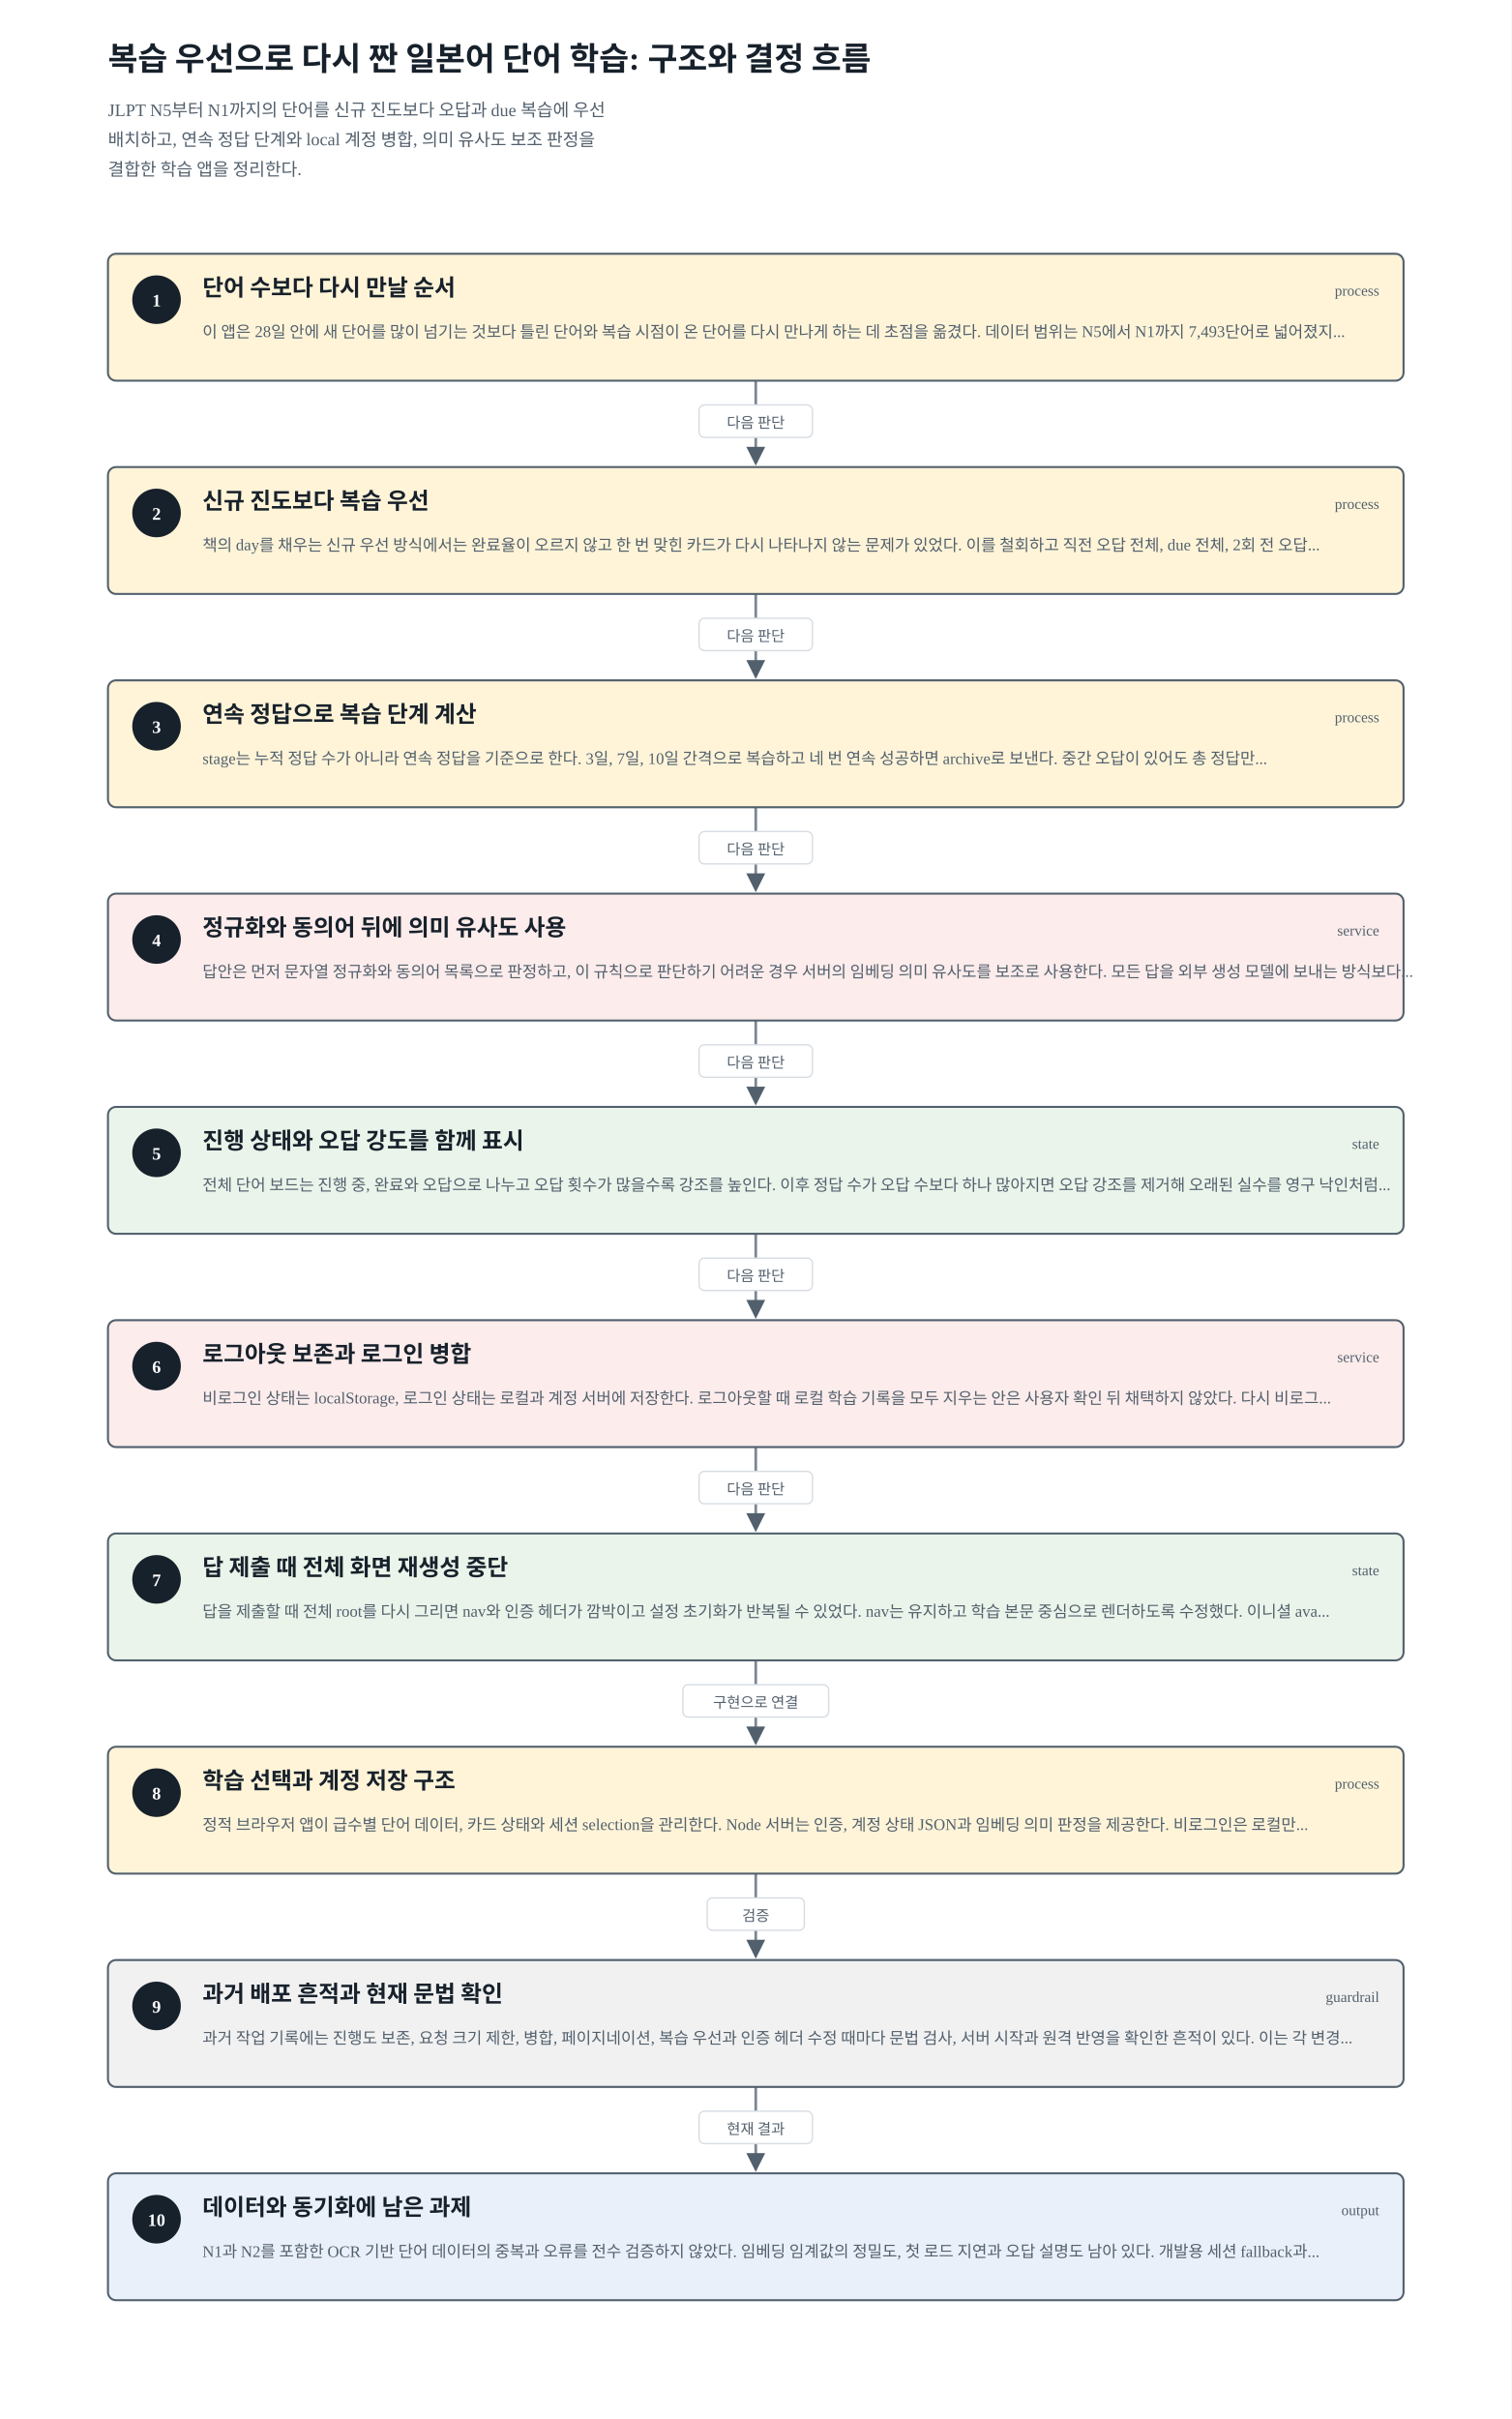
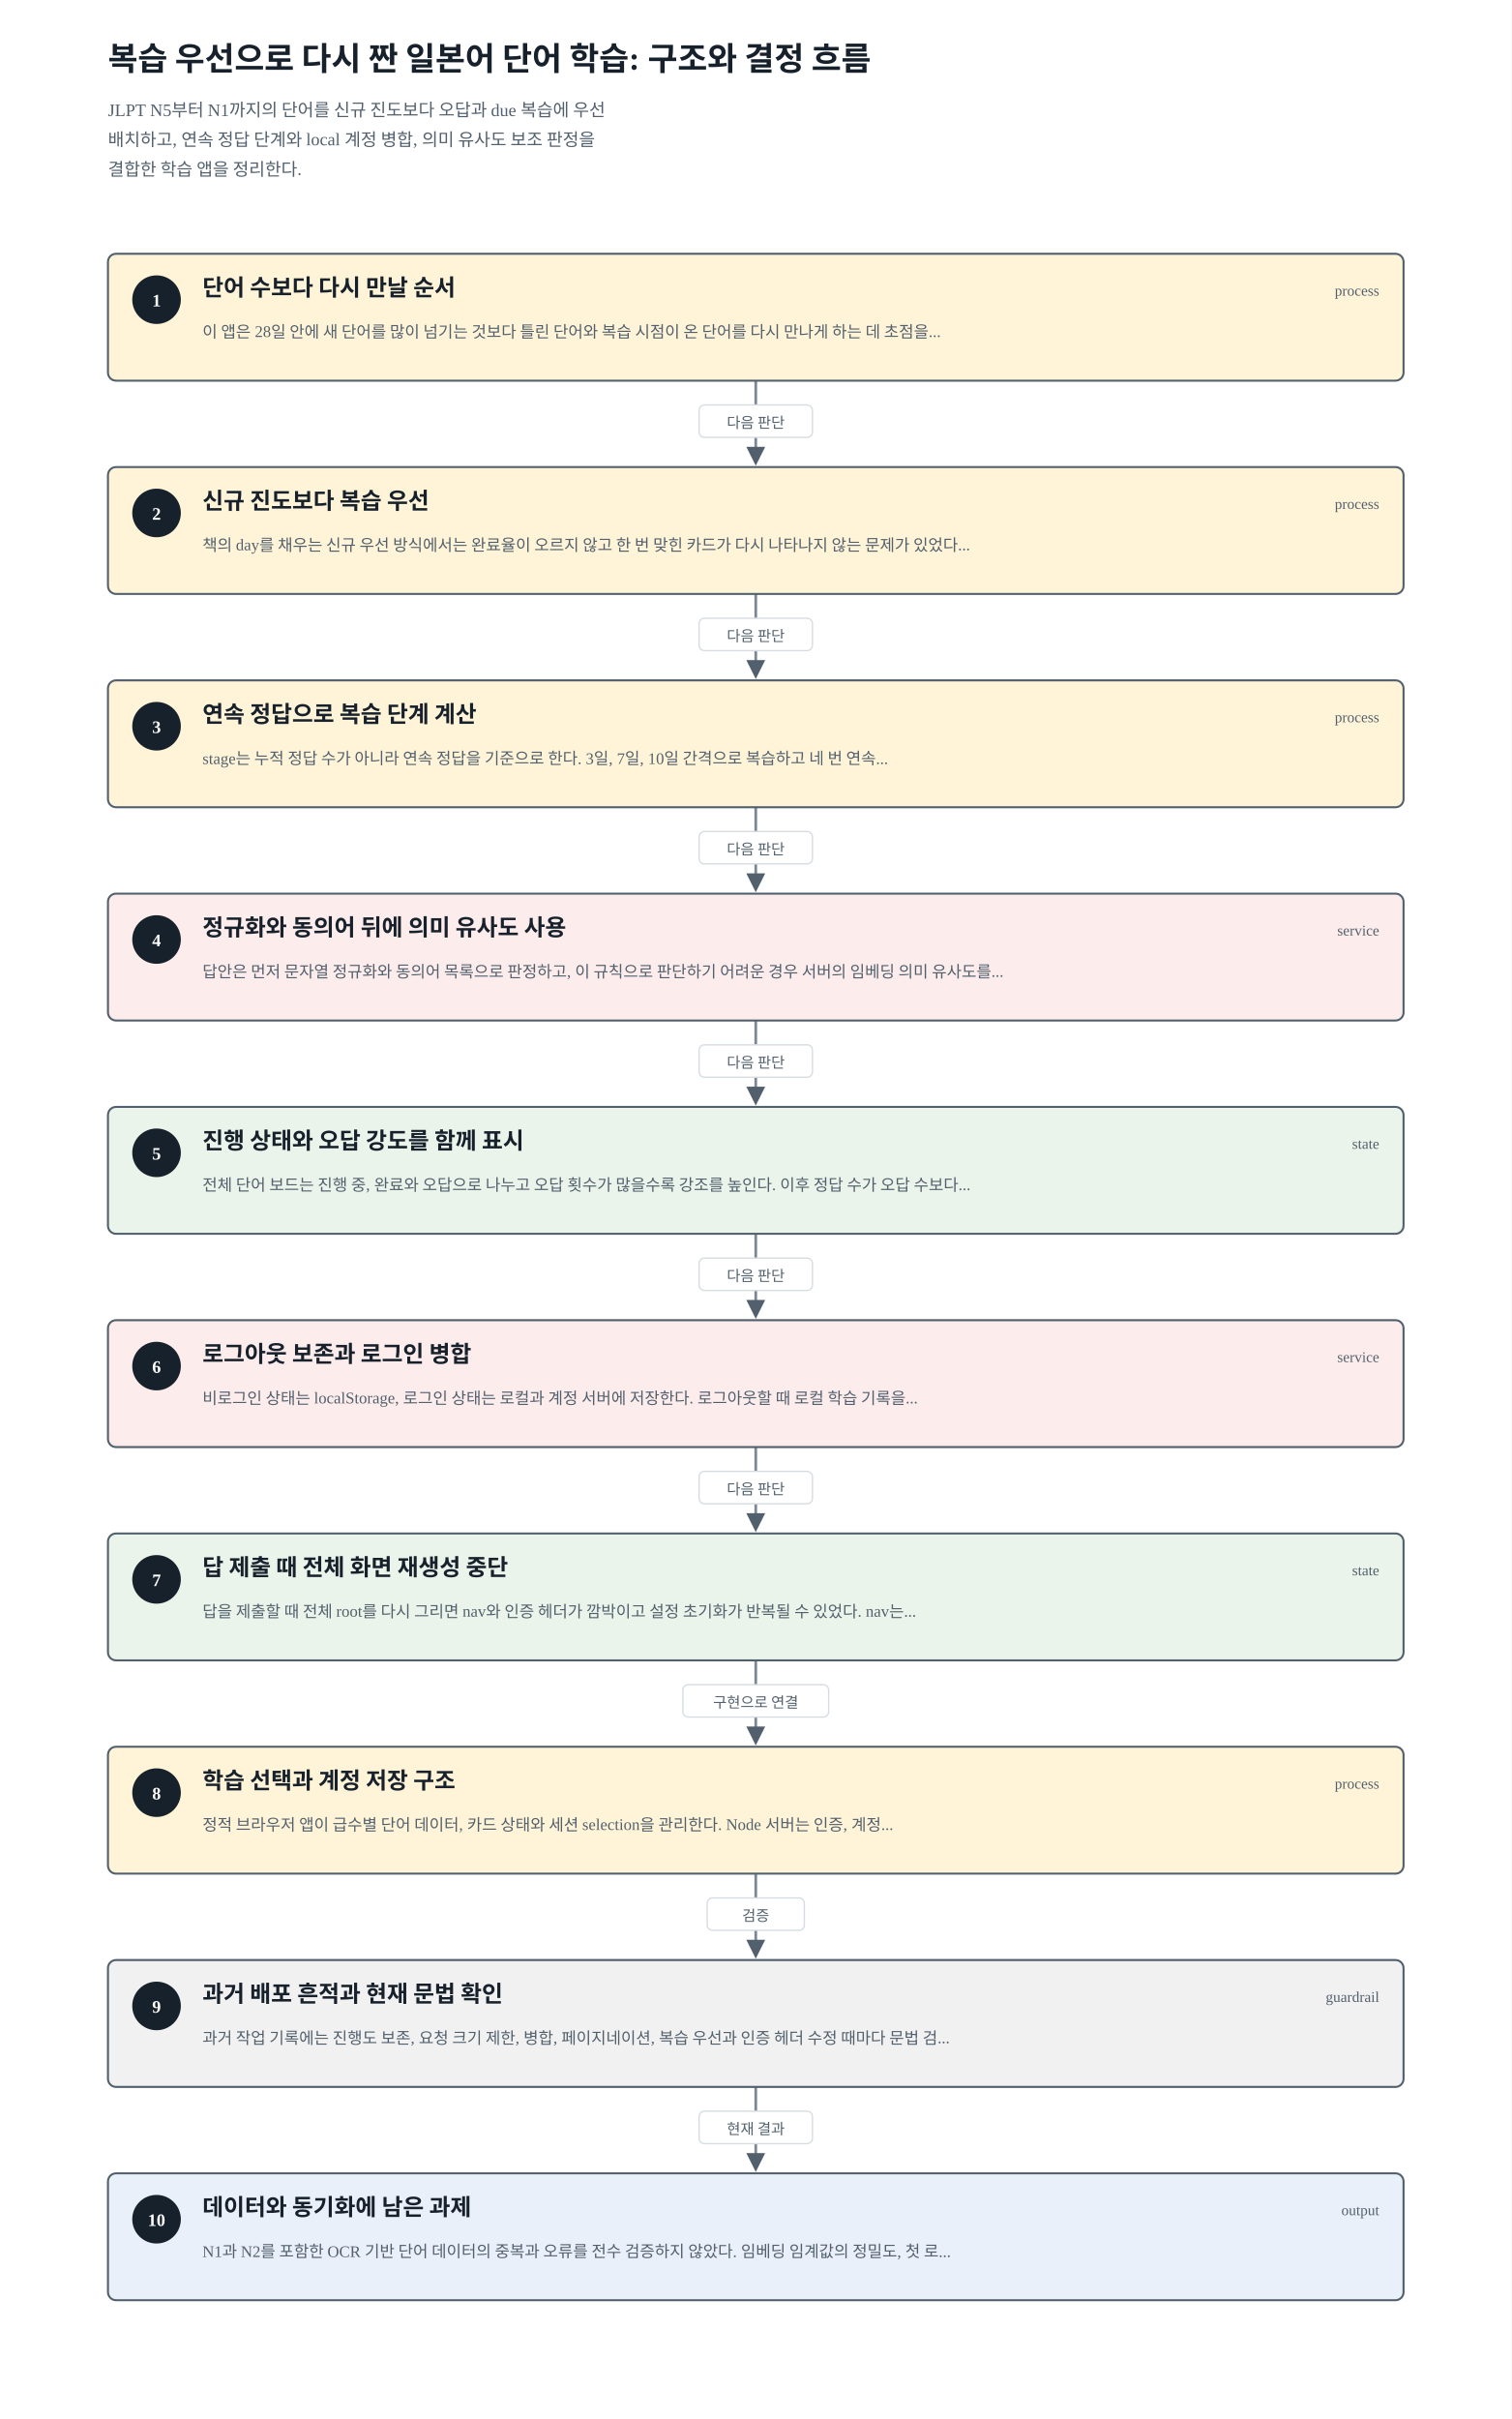
<svg xmlns="http://www.w3.org/2000/svg" viewBox="0 0 1120 1792" role="img" aria-labelledby="system-map-title system-map-desc">
  <defs>
    <marker id="system-map-arrow" viewBox="0 0 10 10" refX="5" refY="5" markerWidth="7" markerHeight="7" orient="auto-start-reverse">
      <path d="M 0 0 L 10 5 L 0 10 z" fill="#52606d" />
    </marker>
  </defs>
  <rect width="1120" height="1792" fill="#ffffff" />
  <text fill="#17212b" font-size="24" font-weight="700">
    <tspan x="80" y="52">복습 우선으로 다시 짠 일본어 단어 학습: 구조와 결정 흐름</tspan>
  </text>
  <text fill="#52606d" font-size="13">
    <tspan x="80" y="86">JLPT N5부터 N1까지의 단어를 신규 진도보다 오답과 due 복습에 우선</tspan>
    <tspan x="80" y="108">배치하고, 연속 정답 단계와 local 계정 병합, 의미 유사도 보조 판정을</tspan>
    <tspan x="80" y="130">결합한 학습 앱을 정리한다.</tspan>
  </text>
  <g data-flow="flow-01">
    <path d="M 560 282 L 560 338" fill="none" stroke="#7b8794" stroke-width="2" marker-end="url(#system-map-arrow)" />
    <rect x="518" y="300" width="84" height="24" rx="4" fill="#ffffff" stroke="#d6dce2" />
    <text x="560" y="317" text-anchor="middle" fill="#52606d" font-size="11">다음 판단</text>
  </g>
  <g data-flow="flow-02">
    <path d="M 560 440 L 560 496" fill="none" stroke="#7b8794" stroke-width="2" marker-end="url(#system-map-arrow)" />
    <rect x="518" y="458" width="84" height="24" rx="4" fill="#ffffff" stroke="#d6dce2" />
    <text x="560" y="475" text-anchor="middle" fill="#52606d" font-size="11">다음 판단</text>
  </g>
  <g data-flow="flow-03">
    <path d="M 560 598 L 560 654" fill="none" stroke="#7b8794" stroke-width="2" marker-end="url(#system-map-arrow)" />
    <rect x="518" y="616" width="84" height="24" rx="4" fill="#ffffff" stroke="#d6dce2" />
    <text x="560" y="633" text-anchor="middle" fill="#52606d" font-size="11">다음 판단</text>
  </g>
  <g data-flow="flow-04">
    <path d="M 560 756 L 560 812" fill="none" stroke="#7b8794" stroke-width="2" marker-end="url(#system-map-arrow)" />
    <rect x="518" y="774" width="84" height="24" rx="4" fill="#ffffff" stroke="#d6dce2" />
    <text x="560" y="791" text-anchor="middle" fill="#52606d" font-size="11">다음 판단</text>
  </g>
  <g data-flow="flow-05">
    <path d="M 560 914 L 560 970" fill="none" stroke="#7b8794" stroke-width="2" marker-end="url(#system-map-arrow)" />
    <rect x="518" y="932" width="84" height="24" rx="4" fill="#ffffff" stroke="#d6dce2" />
    <text x="560" y="949" text-anchor="middle" fill="#52606d" font-size="11">다음 판단</text>
  </g>
  <g data-flow="flow-06">
    <path d="M 560 1072 L 560 1128" fill="none" stroke="#7b8794" stroke-width="2" marker-end="url(#system-map-arrow)" />
    <rect x="518" y="1090" width="84" height="24" rx="4" fill="#ffffff" stroke="#d6dce2" />
    <text x="560" y="1107" text-anchor="middle" fill="#52606d" font-size="11">다음 판단</text>
  </g>
  <g data-flow="flow-07">
    <path d="M 560 1230 L 560 1286" fill="none" stroke="#7b8794" stroke-width="2" marker-end="url(#system-map-arrow)" />
    <rect x="506" y="1248" width="108" height="24" rx="4" fill="#ffffff" stroke="#d6dce2" />
    <text x="560" y="1265" text-anchor="middle" fill="#52606d" font-size="11">구현으로 연결</text>
  </g>
  <g data-flow="flow-08">
    <path d="M 560 1388 L 560 1444" fill="none" stroke="#7b8794" stroke-width="2" marker-end="url(#system-map-arrow)" />
    <rect x="524" y="1406" width="72" height="24" rx="4" fill="#ffffff" stroke="#d6dce2" />
    <text x="560" y="1423" text-anchor="middle" fill="#52606d" font-size="11">검증</text>
  </g>
  <g data-flow="flow-09">
    <path d="M 560 1546 L 560 1602" fill="none" stroke="#7b8794" stroke-width="2" marker-end="url(#system-map-arrow)" />
    <rect x="518" y="1564" width="84" height="24" rx="4" fill="#ffffff" stroke="#d6dce2" />
    <text x="560" y="1581" text-anchor="middle" fill="#52606d" font-size="11">현재 결과</text>
  </g>
  <g data-node="planning-background">
    <rect x="80" y="188" width="960" height="94" rx="6" fill="#fff4d8" stroke="#52606d" stroke-width="1.5" />
    <circle cx="116" cy="222" r="18" fill="#17212b" />
    <text x="116" y="227" text-anchor="middle" fill="#ffffff" font-size="13" font-weight="700">1</text>
    <text x="150" y="219" fill="#17212b" font-size="17" font-weight="700">단어 수보다 다시 만날 순서</text>
    <text x="1022" y="219" text-anchor="end" fill="#52606d" font-size="11">process</text>
-     <text x="150" y="250" fill="#52606d" font-size="12">이 앱은 28일 안에 새 단어를 많이 넘기는 것보다 틀린 단어와 복습 시점이 온 단어를 다시 만나게 하는 데 초점을 옮겼다. 데이터 범위는 N5에서 N1까지 7,493단어로 넓어졌지...</text>
+     <text x="150" y="250" fill="#52606d" font-size="12">이 앱은 28일 안에 새 단어를 많이 넘기는 것보다 틀린 단어와 복습 시점이 온 단어를 다시 만나게 하는 데 초점을...</text>
  </g>
  <g data-node="review-first-selection">
    <rect x="80" y="346" width="960" height="94" rx="6" fill="#fff4d8" stroke="#52606d" stroke-width="1.5" />
    <circle cx="116" cy="380" r="18" fill="#17212b" />
    <text x="116" y="385" text-anchor="middle" fill="#ffffff" font-size="13" font-weight="700">2</text>
    <text x="150" y="377" fill="#17212b" font-size="17" font-weight="700">신규 진도보다 복습 우선</text>
    <text x="1022" y="377" text-anchor="end" fill="#52606d" font-size="11">process</text>
-     <text x="150" y="408" fill="#52606d" font-size="12">책의 day를 채우는 신규 우선 방식에서는 완료율이 오르지 않고 한 번 맞힌 카드가 다시 나타나지 않는 문제가 있었다. 이를 철회하고 직전 오답 전체, due 전체, 2회 전 오답...</text>
+     <text x="150" y="408" fill="#52606d" font-size="12">책의 day를 채우는 신규 우선 방식에서는 완료율이 오르지 않고 한 번 맞힌 카드가 다시 나타나지 않는 문제가 있었다...</text>
  </g>
  <g data-node="mastery-state">
    <rect x="80" y="504" width="960" height="94" rx="6" fill="#fff4d8" stroke="#52606d" stroke-width="1.5" />
    <circle cx="116" cy="538" r="18" fill="#17212b" />
    <text x="116" y="543" text-anchor="middle" fill="#ffffff" font-size="13" font-weight="700">3</text>
    <text x="150" y="535" fill="#17212b" font-size="17" font-weight="700">연속 정답으로 복습 단계 계산</text>
    <text x="1022" y="535" text-anchor="end" fill="#52606d" font-size="11">process</text>
-     <text x="150" y="566" fill="#52606d" font-size="12">stage는 누적 정답 수가 아니라 연속 정답을 기준으로 한다. 3일, 7일, 10일 간격으로 복습하고 네 번 연속 성공하면 archive로 보낸다. 중간 오답이 있어도 총 정답만...</text>
+     <text x="150" y="566" fill="#52606d" font-size="12">stage는 누적 정답 수가 아니라 연속 정답을 기준으로 한다. 3일, 7일, 10일 간격으로 복습하고 네 번 연속...</text>
  </g>
  <g data-node="answer-evaluation">
    <rect x="80" y="662" width="960" height="94" rx="6" fill="#fceceb" stroke="#52606d" stroke-width="1.5" />
    <circle cx="116" cy="696" r="18" fill="#17212b" />
    <text x="116" y="701" text-anchor="middle" fill="#ffffff" font-size="13" font-weight="700">4</text>
    <text x="150" y="693" fill="#17212b" font-size="17" font-weight="700">정규화와 동의어 뒤에 의미 유사도 사용</text>
    <text x="1022" y="693" text-anchor="end" fill="#52606d" font-size="11">service</text>
-     <text x="150" y="724" fill="#52606d" font-size="12">답안은 먼저 문자열 정규화와 동의어 목록으로 판정하고, 이 규칙으로 판단하기 어려운 경우 서버의 임베딩 의미 유사도를 보조로 사용한다. 모든 답을 외부 생성 모델에 보내는 방식보다...</text>
+     <text x="150" y="724" fill="#52606d" font-size="12">답안은 먼저 문자열 정규화와 동의어 목록으로 판정하고, 이 규칙으로 판단하기 어려운 경우 서버의 임베딩 의미 유사도를...</text>
  </g>
  <g data-node="progress-board">
    <rect x="80" y="820" width="960" height="94" rx="6" fill="#eaf4ea" stroke="#52606d" stroke-width="1.5" />
    <circle cx="116" cy="854" r="18" fill="#17212b" />
    <text x="116" y="859" text-anchor="middle" fill="#ffffff" font-size="13" font-weight="700">5</text>
    <text x="150" y="851" fill="#17212b" font-size="17" font-weight="700">진행 상태와 오답 강도를 함께 표시</text>
    <text x="1022" y="851" text-anchor="end" fill="#52606d" font-size="11">state</text>
-     <text x="150" y="882" fill="#52606d" font-size="12">전체 단어 보드는 진행 중, 완료와 오답으로 나누고 오답 횟수가 많을수록 강조를 높인다. 이후 정답 수가 오답 수보다 하나 많아지면 오답 강조를 제거해 오래된 실수를 영구 낙인처럼...</text>
+     <text x="150" y="882" fill="#52606d" font-size="12">전체 단어 보드는 진행 중, 완료와 오답으로 나누고 오답 횟수가 많을수록 강조를 높인다. 이후 정답 수가 오답 수보다...</text>
  </g>
  <g data-node="sync-merge">
    <rect x="80" y="978" width="960" height="94" rx="6" fill="#fceceb" stroke="#52606d" stroke-width="1.5" />
    <circle cx="116" cy="1012" r="18" fill="#17212b" />
    <text x="116" y="1017" text-anchor="middle" fill="#ffffff" font-size="13" font-weight="700">6</text>
    <text x="150" y="1009" fill="#17212b" font-size="17" font-weight="700">로그아웃 보존과 로그인 병합</text>
    <text x="1022" y="1009" text-anchor="end" fill="#52606d" font-size="11">service</text>
-     <text x="150" y="1040" fill="#52606d" font-size="12">비로그인 상태는 localStorage, 로그인 상태는 로컬과 계정 서버에 저장한다. 로그아웃할 때 로컬 학습 기록을 모두 지우는 안은 사용자 확인 뒤 채택하지 않았다. 다시 비로그...</text>
+     <text x="150" y="1040" fill="#52606d" font-size="12">비로그인 상태는 localStorage, 로그인 상태는 로컬과 계정 서버에 저장한다. 로그아웃할 때 로컬 학습 기록을...</text>
  </g>
  <g data-node="stable-rendering">
    <rect x="80" y="1136" width="960" height="94" rx="6" fill="#eaf4ea" stroke="#52606d" stroke-width="1.5" />
    <circle cx="116" cy="1170" r="18" fill="#17212b" />
    <text x="116" y="1175" text-anchor="middle" fill="#ffffff" font-size="13" font-weight="700">7</text>
    <text x="150" y="1167" fill="#17212b" font-size="17" font-weight="700">답 제출 때 전체 화면 재생성 중단</text>
    <text x="1022" y="1167" text-anchor="end" fill="#52606d" font-size="11">state</text>
-     <text x="150" y="1198" fill="#52606d" font-size="12">답을 제출할 때 전체 root를 다시 그리면 nav와 인증 헤더가 깜박이고 설정 초기화가 반복될 수 있었다. nav는 유지하고 학습 본문 중심으로 렌더하도록 수정했다. 이니셜 ava...</text>
+     <text x="150" y="1198" fill="#52606d" font-size="12">답을 제출할 때 전체 root를 다시 그리면 nav와 인증 헤더가 깜박이고 설정 초기화가 반복될 수 있었다. nav는...</text>
  </g>
  <g data-node="implementation-flow">
    <rect x="80" y="1294" width="960" height="94" rx="6" fill="#fff4d8" stroke="#52606d" stroke-width="1.5" />
    <circle cx="116" cy="1328" r="18" fill="#17212b" />
    <text x="116" y="1333" text-anchor="middle" fill="#ffffff" font-size="13" font-weight="700">8</text>
    <text x="150" y="1325" fill="#17212b" font-size="17" font-weight="700">학습 선택과 계정 저장 구조</text>
    <text x="1022" y="1325" text-anchor="end" fill="#52606d" font-size="11">process</text>
-     <text x="150" y="1356" fill="#52606d" font-size="12">정적 브라우저 앱이 급수별 단어 데이터, 카드 상태와 세션 selection을 관리한다. Node 서버는 인증, 계정 상태 JSON과 임베딩 의미 판정을 제공한다. 비로그인은 로컬만...</text>
+     <text x="150" y="1356" fill="#52606d" font-size="12">정적 브라우저 앱이 급수별 단어 데이터, 카드 상태와 세션 selection을 관리한다. Node 서버는 인증, 계정...</text>
  </g>
  <g data-node="validation">
    <rect x="80" y="1452" width="960" height="94" rx="6" fill="#f1f1f1" stroke="#52606d" stroke-width="1.5" />
    <circle cx="116" cy="1486" r="18" fill="#17212b" />
    <text x="116" y="1491" text-anchor="middle" fill="#ffffff" font-size="13" font-weight="700">9</text>
    <text x="150" y="1483" fill="#17212b" font-size="17" font-weight="700">과거 배포 흔적과 현재 문법 확인</text>
    <text x="1022" y="1483" text-anchor="end" fill="#52606d" font-size="11">guardrail</text>
-     <text x="150" y="1514" fill="#52606d" font-size="12">과거 작업 기록에는 진행도 보존, 요청 크기 제한, 병합, 페이지네이션, 복습 우선과 인증 헤더 수정 때마다 문법 검사, 서버 시작과 원격 반영을 확인한 흔적이 있다. 이는 각 변경...</text>
+     <text x="150" y="1514" fill="#52606d" font-size="12">과거 작업 기록에는 진행도 보존, 요청 크기 제한, 병합, 페이지네이션, 복습 우선과 인증 헤더 수정 때마다 문법 검...</text>
  </g>
  <g data-node="limitations">
    <rect x="80" y="1610" width="960" height="94" rx="6" fill="#eaf0fa" stroke="#52606d" stroke-width="1.5" />
    <circle cx="116" cy="1644" r="18" fill="#17212b" />
    <text x="116" y="1649" text-anchor="middle" fill="#ffffff" font-size="13" font-weight="700">10</text>
    <text x="150" y="1641" fill="#17212b" font-size="17" font-weight="700">데이터와 동기화에 남은 과제</text>
    <text x="1022" y="1641" text-anchor="end" fill="#52606d" font-size="11">output</text>
-     <text x="150" y="1672" fill="#52606d" font-size="12">N1과 N2를 포함한 OCR 기반 단어 데이터의 중복과 오류를 전수 검증하지 않았다. 임베딩 임계값의 정밀도, 첫 로드 지연과 오답 설명도 남아 있다. 개발용 세션 fallback과...</text>
+     <text x="150" y="1672" fill="#52606d" font-size="12">N1과 N2를 포함한 OCR 기반 단어 데이터의 중복과 오류를 전수 검증하지 않았다. 임베딩 임계값의 정밀도, 첫 로...</text>
  </g>
</svg>
